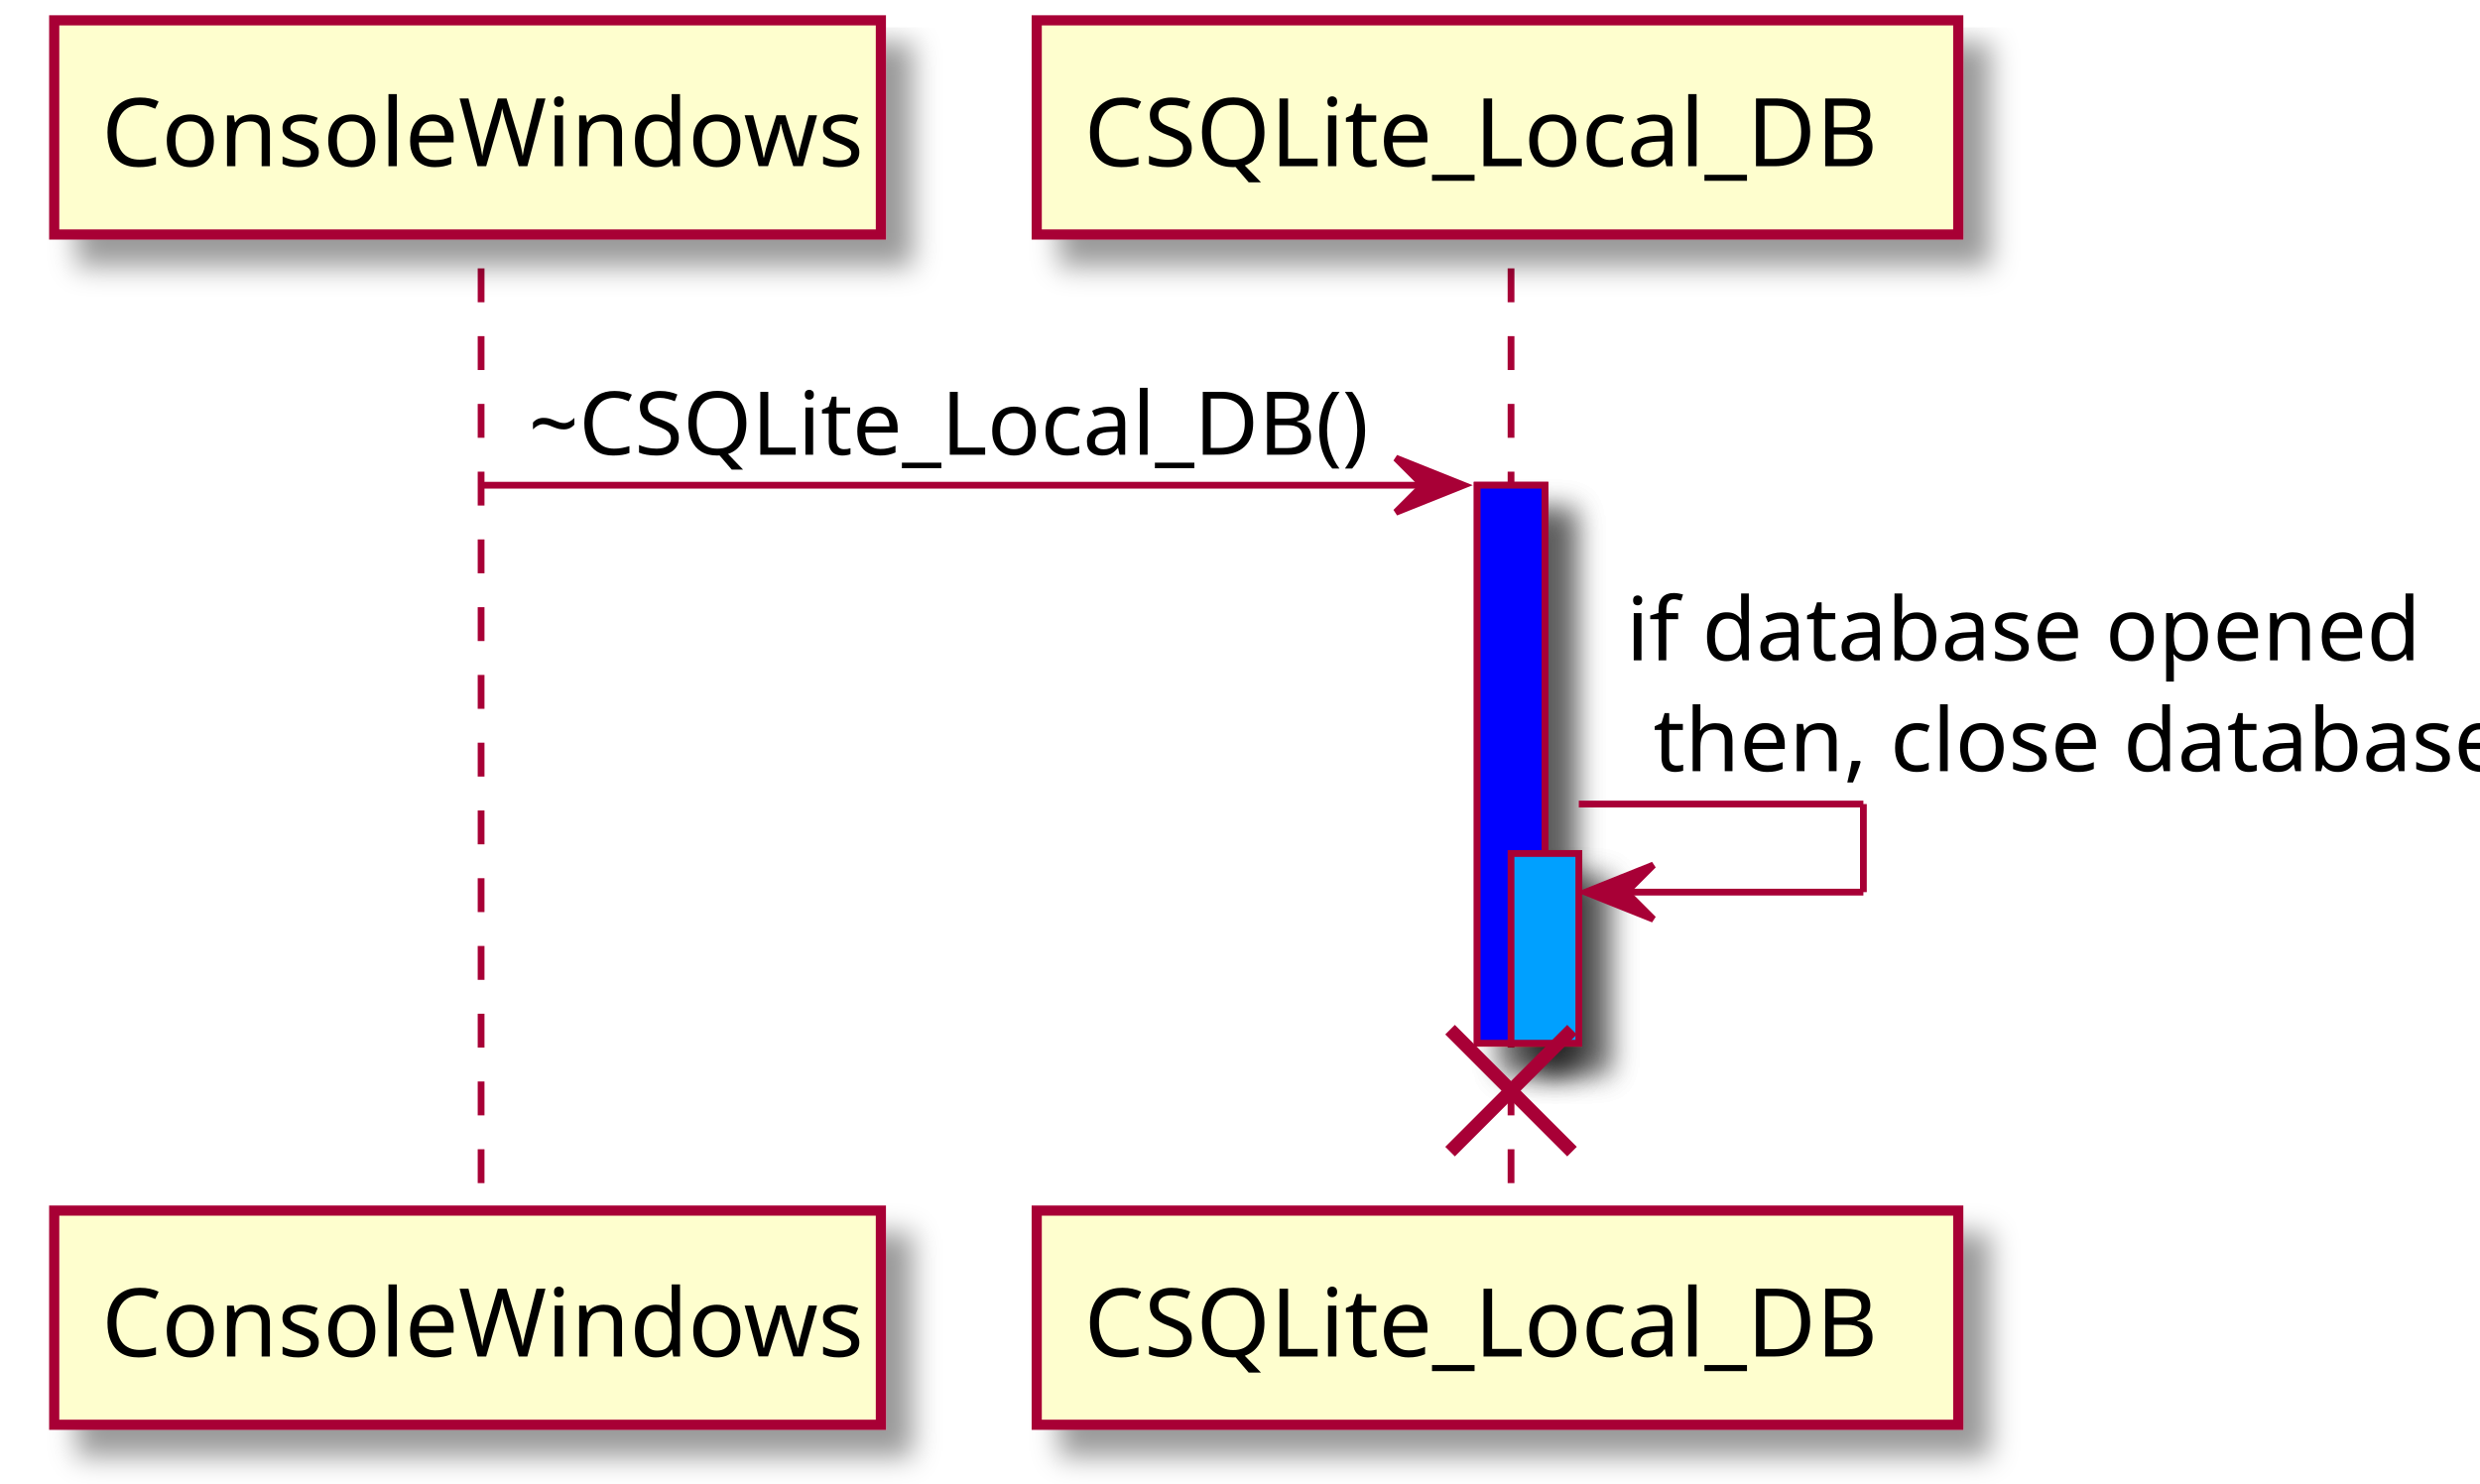
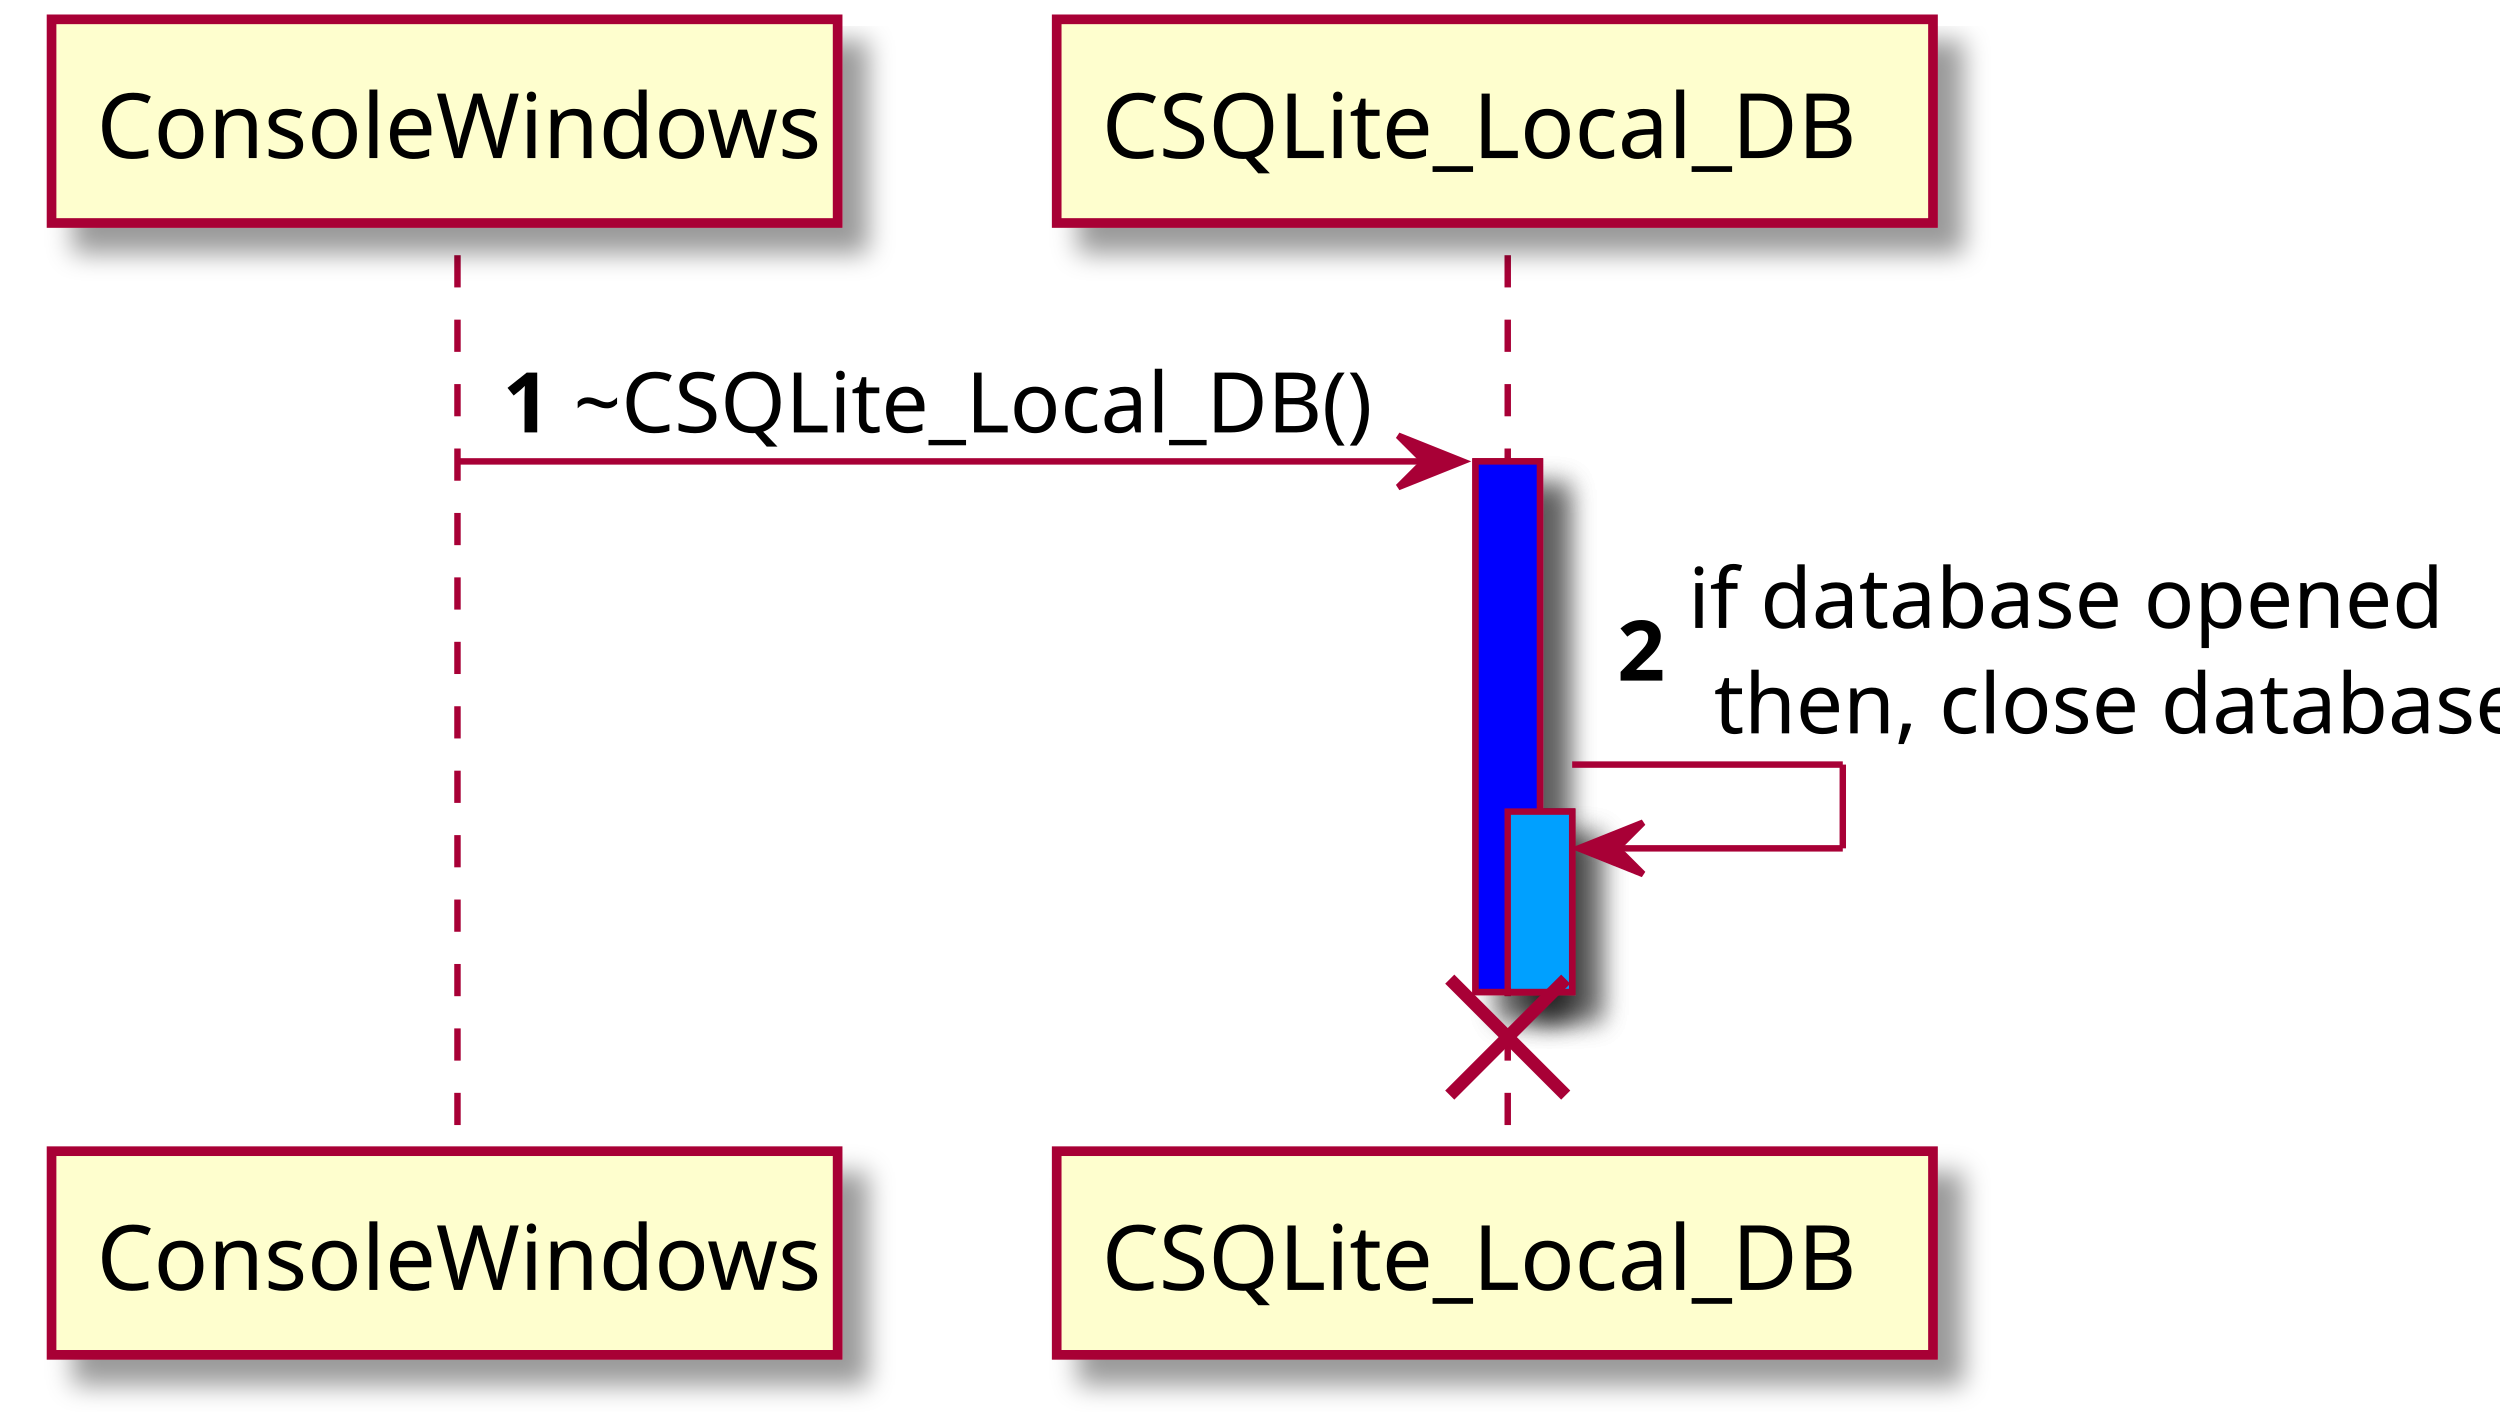
- <svg xmlns="http://www.w3.org/2000/svg" height="219px" style="width:366px;height:219px;" version="1.1" viewBox="0 0 366 219" width="366px">
+ <svg xmlns="http://www.w3.org/2000/svg" height="219px" style="width:388px;height:219px;" version="1.1" viewBox="0 0 388 219" width="388px">
  <defs>
    <filter height="300%" id="f1" width="300%" x="-1" y="-1">
      <feGaussianBlur result="blurOut" stdDeviation="2.0" />
      <feColorMatrix in="blurOut" result="blurOut2" type="matrix" values="0 0 0 0 0 0 0 0 0 0 0 0 0 0 0 0 0 0 .4 0" />
      <feOffset dx="4.0" dy="4.0" in="blurOut2" result="blurOut3" />
      <feBlend in="SourceGraphic" in2="blurOut3" mode="normal" />
    </filter>
  </defs>
  <g>
-     <rect fill="#0000FF" filter="url(#f1)" height="82.352" style="stroke: #A80036; stroke-width: 1.0;" width="10" x="218" y="71.609" />
-     <rect fill="#00A0FF" filter="url(#f1)" height="28" style="stroke: #A80036; stroke-width: 1.0;" width="10" x="223" y="125.961" />
+     <rect fill="#0000FF" filter="url(#f1)" height="82.352" style="stroke: #A80036; stroke-width: 1.0;" width="10" x="229" y="71.609" />
+     <rect fill="#00A0FF" filter="url(#f1)" height="28" style="stroke: #A80036; stroke-width: 1.0;" width="10" x="234" y="125.961" />
    <line style="stroke: #A80036; stroke-width: 1.0; stroke-dasharray: 5.0,5.0;" x1="71" x2="71" y1="39.609" y2="179.664" />
-     <line style="stroke: #A80036; stroke-width: 1.0; stroke-dasharray: 5.0,5.0;" x1="223" x2="223" y1="39.609" y2="179.664" />
+     <line style="stroke: #A80036; stroke-width: 1.0; stroke-dasharray: 5.0,5.0;" x1="234" x2="234" y1="39.609" y2="179.664" />
    <rect fill="#FEFECE" filter="url(#f1)" height="31.609" style="stroke: #A80036; stroke-width: 1.5;" width="122" x="8" y="3" />
    <text fill="#000000" font-family="sans-serif" font-size="14" lengthAdjust="spacingAndGlyphs" textLength="108" x="15" y="24.533">ConsoleWindows</text>
    <rect fill="#FEFECE" filter="url(#f1)" height="31.609" style="stroke: #A80036; stroke-width: 1.5;" width="122" x="8" y="178.664" />
    <text fill="#000000" font-family="sans-serif" font-size="14" lengthAdjust="spacingAndGlyphs" textLength="108" x="15" y="200.197">ConsoleWindows</text>
-     <rect fill="#FEFECE" filter="url(#f1)" height="31.609" style="stroke: #A80036; stroke-width: 1.5;" width="136" x="153" y="3" />
-     <text fill="#000000" font-family="sans-serif" font-size="14" lengthAdjust="spacingAndGlyphs" textLength="122" x="160" y="24.533">CSQLite_Local_DB</text>
-     <rect fill="#FEFECE" filter="url(#f1)" height="31.609" style="stroke: #A80036; stroke-width: 1.5;" width="136" x="153" y="178.664" />
-     <text fill="#000000" font-family="sans-serif" font-size="14" lengthAdjust="spacingAndGlyphs" textLength="122" x="160" y="200.197">CSQLite_Local_DB</text>
-     <rect fill="#0000FF" filter="url(#f1)" height="82.352" style="stroke: #A80036; stroke-width: 1.0;" width="10" x="218" y="71.609" />
-     <rect fill="#00A0FF" filter="url(#f1)" height="28" style="stroke: #A80036; stroke-width: 1.0;" width="10" x="223" y="125.961" />
-     <polygon fill="#A80036" points="206,67.609,216,71.609,206,75.609,210,71.609" style="stroke: #A80036; stroke-width: 1.0;" />
-     <line style="stroke: #A80036; stroke-width: 1.0;" x1="71" x2="212" y1="71.609" y2="71.609" />
-     <text fill="#000000" font-family="sans-serif" font-size="13" lengthAdjust="spacingAndGlyphs" textLength="128" x="78" y="67.105">~CSQLite_Local_DB()</text>
-     <line style="stroke: #A80036; stroke-width: 1.0;" x1="233" x2="275" y1="118.664" y2="118.664" />
-     <line style="stroke: #A80036; stroke-width: 1.0;" x1="275" x2="275" y1="118.664" y2="131.664" />
-     <line style="stroke: #A80036; stroke-width: 1.0;" x1="234" x2="275" y1="131.664" y2="131.664" />
-     <polygon fill="#A80036" points="244,127.664,234,131.664,244,135.664,240,131.664" style="stroke: #A80036; stroke-width: 1.0;" />
-     <text fill="#000000" font-family="sans-serif" font-size="13" lengthAdjust="spacingAndGlyphs" textLength="109" x="240" y="97.456">if database opened</text>
-     <text fill="#000000" font-family="sans-serif" font-size="13" lengthAdjust="spacingAndGlyphs" textLength="121" x="244" y="113.808">then, close database</text>
-     <line style="stroke: #A80036; stroke-width: 2.0;" x1="214" x2="232" y1="151.961" y2="169.961" />
-     <line style="stroke: #A80036; stroke-width: 2.0;" x1="214" x2="232" y1="169.961" y2="151.961" />
+     <rect fill="#FEFECE" filter="url(#f1)" height="31.609" style="stroke: #A80036; stroke-width: 1.5;" width="136" x="164" y="3" />
+     <text fill="#000000" font-family="sans-serif" font-size="14" lengthAdjust="spacingAndGlyphs" textLength="122" x="171" y="24.533">CSQLite_Local_DB</text>
+     <rect fill="#FEFECE" filter="url(#f1)" height="31.609" style="stroke: #A80036; stroke-width: 1.5;" width="136" x="164" y="178.664" />
+     <text fill="#000000" font-family="sans-serif" font-size="14" lengthAdjust="spacingAndGlyphs" textLength="122" x="171" y="200.197">CSQLite_Local_DB</text>
+     <rect fill="#0000FF" filter="url(#f1)" height="82.352" style="stroke: #A80036; stroke-width: 1.0;" width="10" x="229" y="71.609" />
+     <rect fill="#00A0FF" filter="url(#f1)" height="28" style="stroke: #A80036; stroke-width: 1.0;" width="10" x="234" y="125.961" />
+     <polygon fill="#A80036" points="217,67.609,227,71.609,217,75.609,221,71.609" style="stroke: #A80036; stroke-width: 1.0;" />
+     <line style="stroke: #A80036; stroke-width: 1.0;" x1="71" x2="223" y1="71.609" y2="71.609" />
+     <text fill="#000000" font-family="sans-serif" font-size="13" font-weight="bold" lengthAdjust="spacingAndGlyphs" textLength="7" x="78" y="67.105">1</text>
+     <text fill="#000000" font-family="sans-serif" font-size="13" lengthAdjust="spacingAndGlyphs" textLength="128" x="89" y="67.105">~CSQLite_Local_DB()</text>
+     <line style="stroke: #A80036; stroke-width: 1.0;" x1="244" x2="286" y1="118.664" y2="118.664" />
+     <line style="stroke: #A80036; stroke-width: 1.0;" x1="286" x2="286" y1="118.664" y2="131.664" />
+     <line style="stroke: #A80036; stroke-width: 1.0;" x1="245" x2="286" y1="131.664" y2="131.664" />
+     <polygon fill="#A80036" points="255,127.664,245,131.664,255,135.664,251,131.664" style="stroke: #A80036; stroke-width: 1.0;" />
+     <text fill="#000000" font-family="sans-serif" font-size="13" font-weight="bold" lengthAdjust="spacingAndGlyphs" textLength="7" x="251" y="105.632">2</text>
+     <text fill="#000000" font-family="sans-serif" font-size="13" lengthAdjust="spacingAndGlyphs" textLength="109" x="262" y="97.456">if database opened</text>
+     <text fill="#000000" font-family="sans-serif" font-size="13" lengthAdjust="spacingAndGlyphs" textLength="121" x="266" y="113.808">then, close database</text>
+     <line style="stroke: #A80036; stroke-width: 2.0;" x1="225" x2="243" y1="151.961" y2="169.961" />
+     <line style="stroke: #A80036; stroke-width: 2.0;" x1="225" x2="243" y1="169.961" y2="151.961" />
  </g>
</svg>
